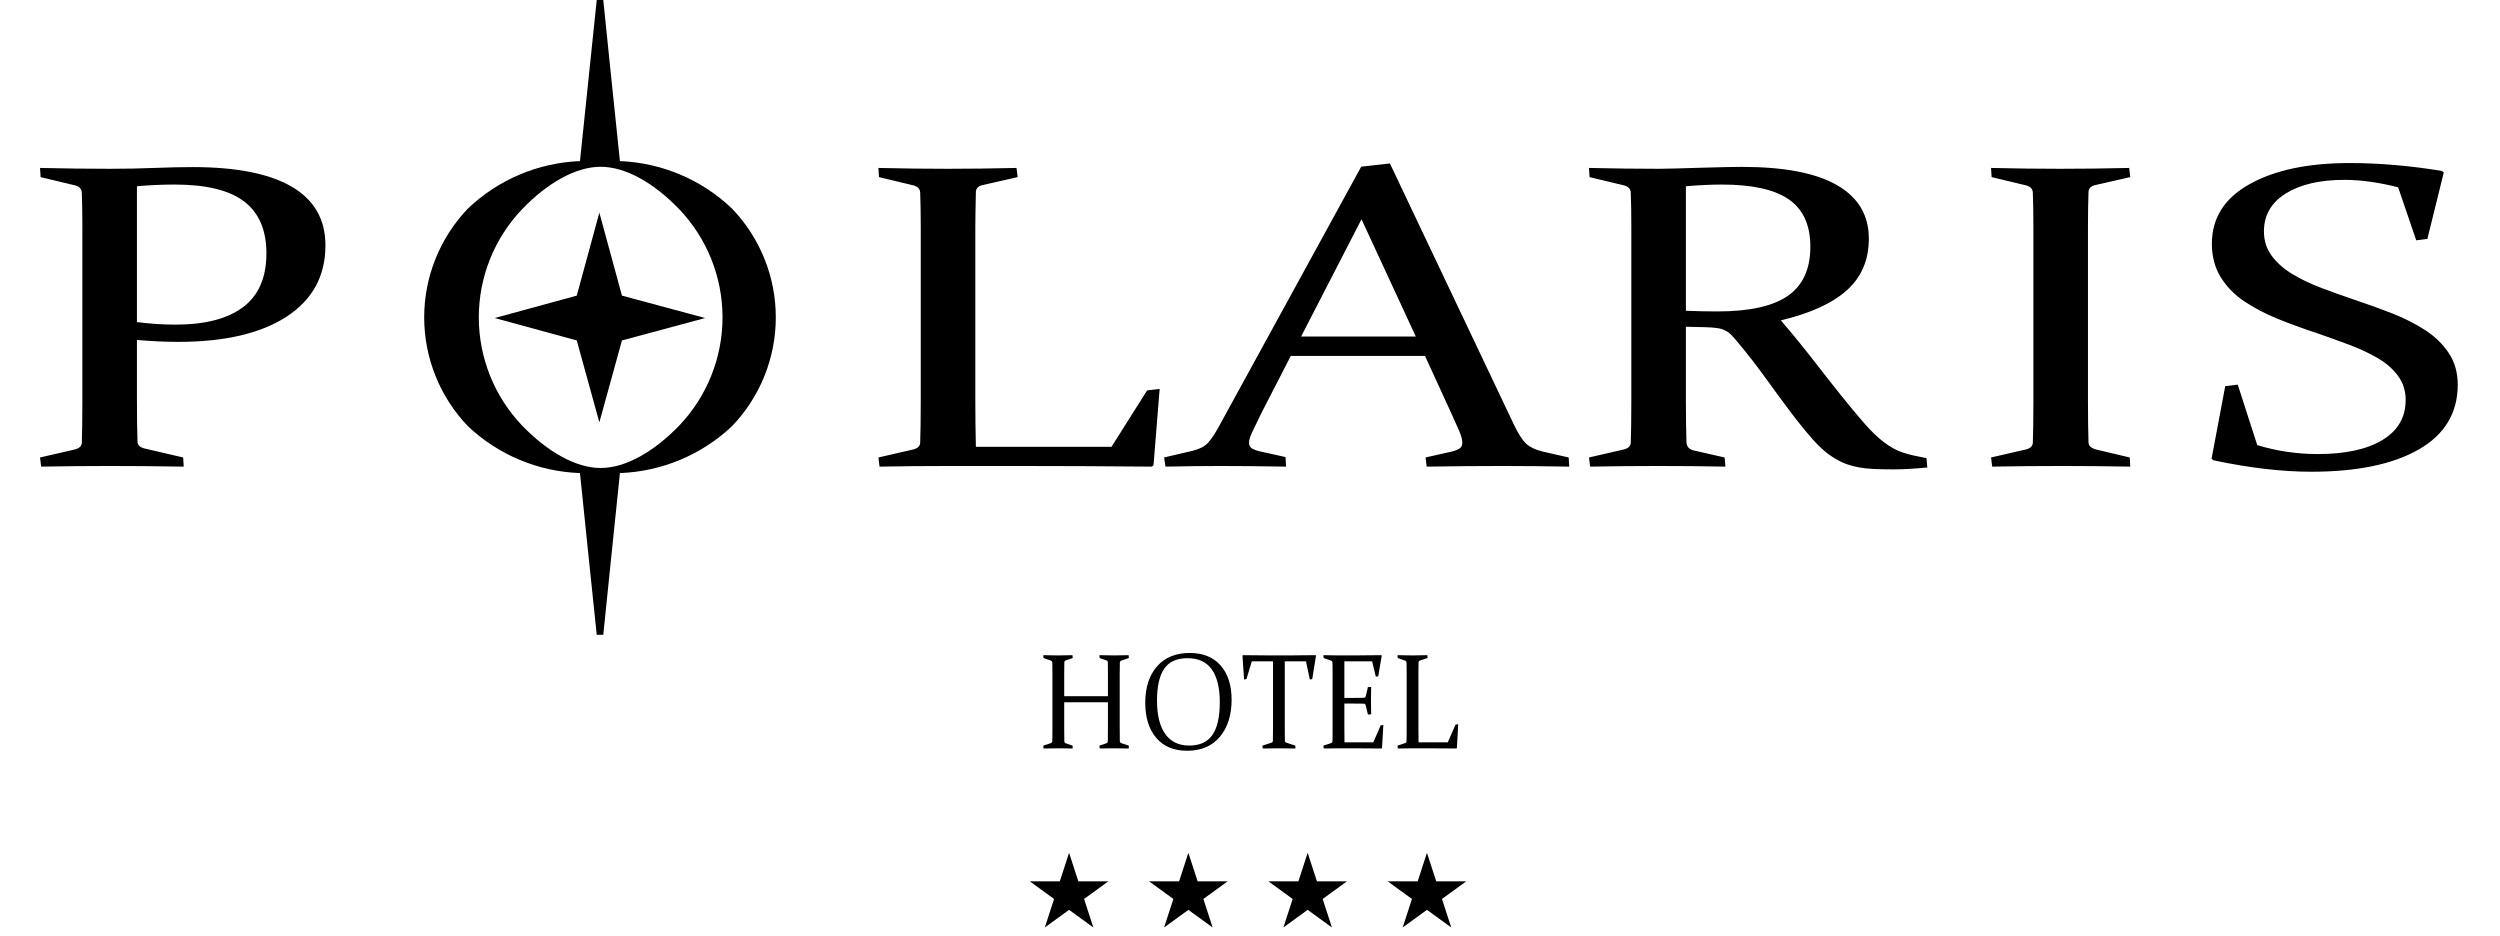
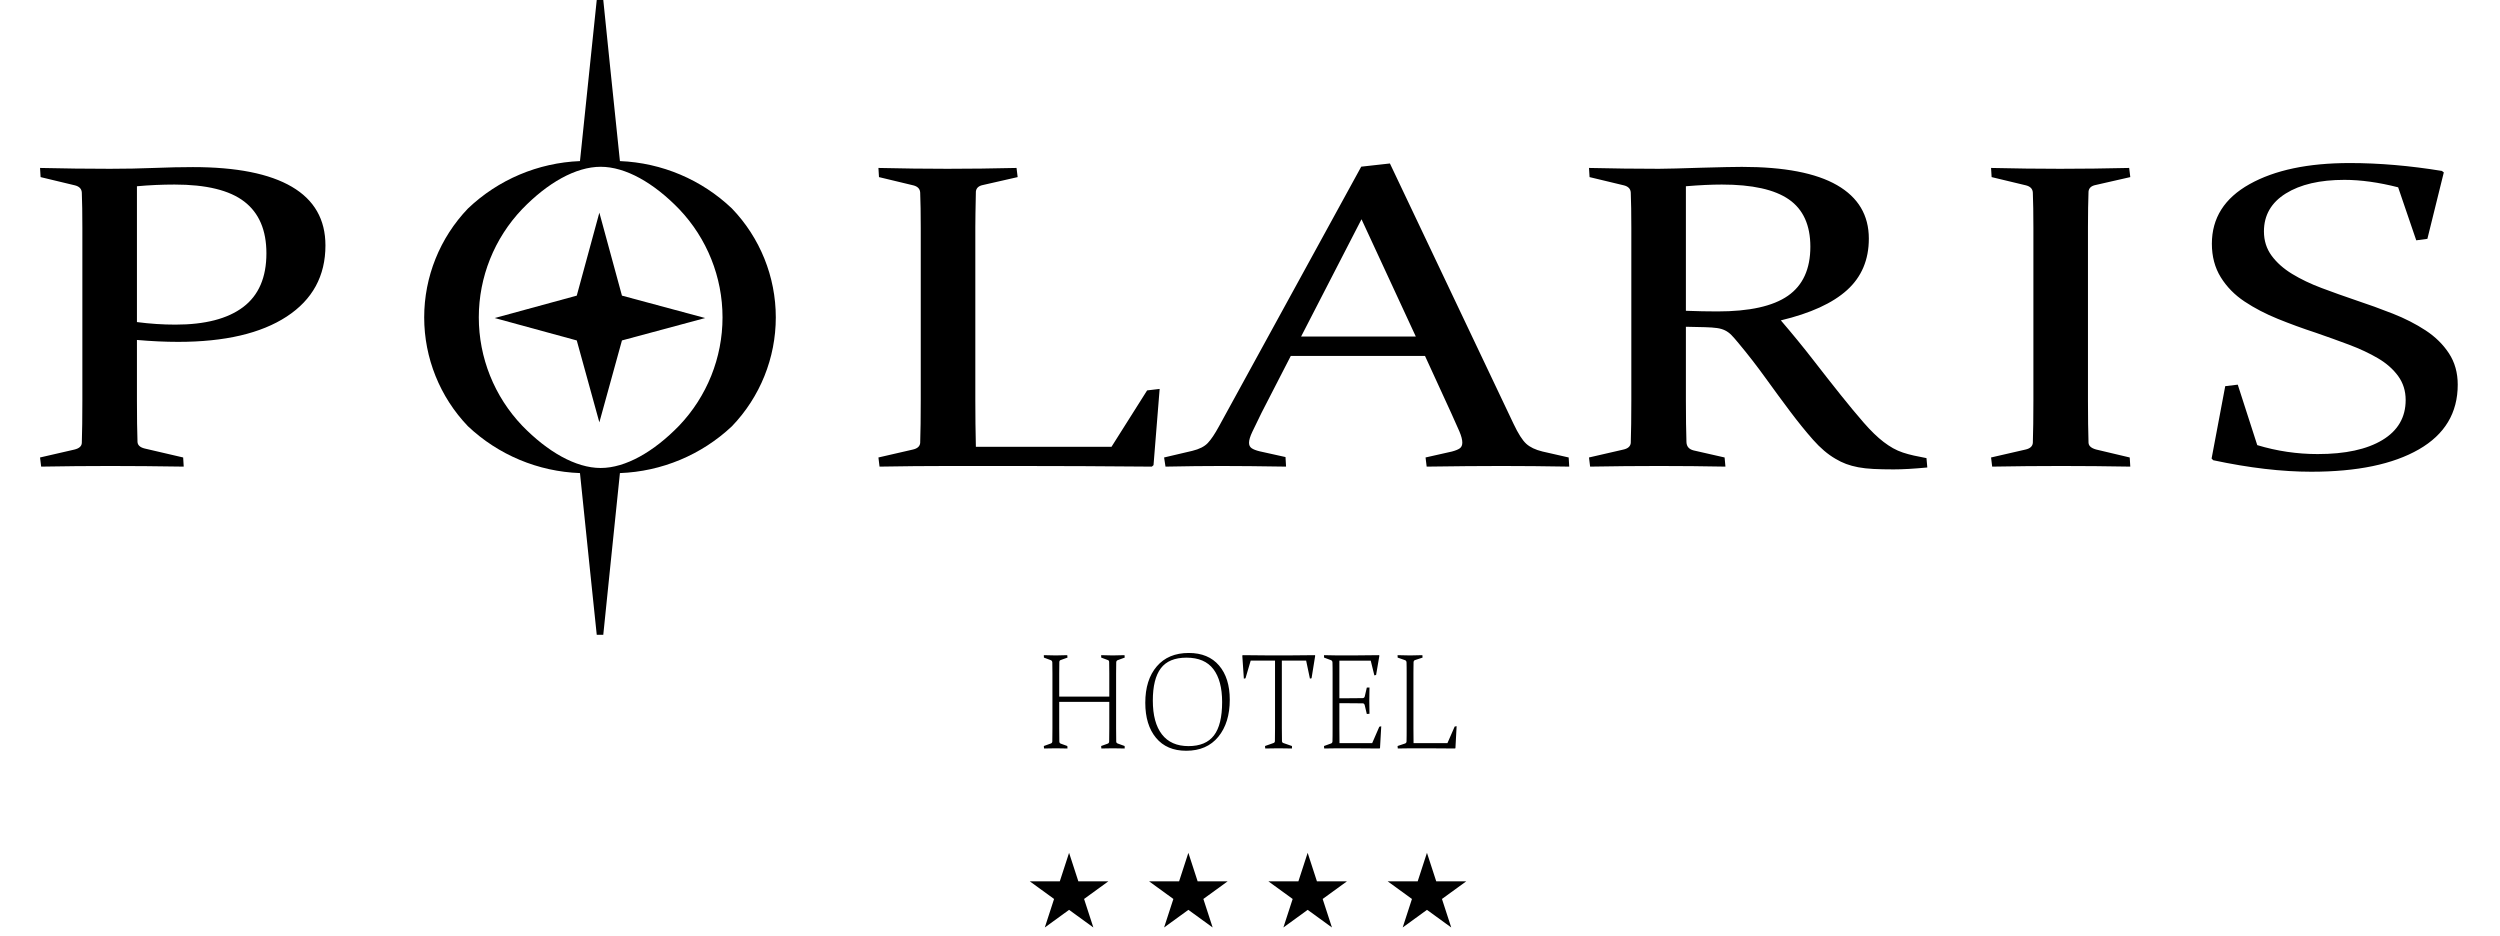
<svg xmlns="http://www.w3.org/2000/svg" width="294" height="110" viewBox="0 0 294 110">
  <g fill="#000">
    <path d="M16.104 37.876Q18.396 38.176 20.623 38.176Q25.862 38.176 28.596 36.111Q31.33 34.046 31.33 29.789Q31.33 25.709 28.727 23.706Q26.124 21.703 20.525 21.703Q18.331 21.703 16.104 21.903ZM16.104 47.114Q16.104 48.616 16.12 49.818Q16.137 51.02 16.17 51.971Q16.202 52.547 17.021 52.747L21.54 53.799L21.605 54.875Q16.857 54.8 12.961 54.8Q8.998 54.8 4.84 54.875L4.709 53.799L8.737 52.872Q9.588 52.672 9.621 52.096Q9.653 51.095 9.67 49.855Q9.686 48.616 9.686 47.114V26.81Q9.686 25.533 9.67 24.507Q9.653 23.481 9.621 22.654Q9.588 22.003 8.835 21.803L4.774 20.827L4.709 19.75Q8.933 19.85 12.928 19.85Q15.613 19.85 18.118 19.75Q20.623 19.65 22.686 19.65Q30.381 19.65 34.326 21.966Q38.272 24.282 38.272 28.863Q38.272 34.246 33.721 37.225Q29.169 40.204 20.95 40.204Q18.691 40.204 16.104 39.979Z M114.698 26.71V47.064Q114.698 49.843 114.763 52.547H130.71L134.901 45.912L136.374 45.737L135.654 54.7L135.458 54.875Q126.977 54.8 119.773 54.8H111.554Q107.592 54.8 103.433 54.875L103.303 53.799L107.33 52.872Q108.149 52.697 108.214 52.096Q108.247 51.095 108.263 49.855Q108.28 48.616 108.28 47.114V26.81Q108.28 25.533 108.263 24.507Q108.247 23.481 108.214 22.654Q108.181 22.003 107.428 21.803L103.368 20.827L103.303 19.75Q107.527 19.85 111.423 19.85Q115.352 19.85 119.544 19.75L119.675 20.827L115.614 21.753Q114.829 21.903 114.763 22.529Q114.73 23.405 114.714 25.083Q114.698 26.76 114.698 26.71Z M163.454 19.224 177.993 49.843Q178.811 51.57 179.483 52.184Q180.154 52.797 181.398 53.098L184.476 53.799L184.542 54.875Q180.252 54.8 176.585 54.8Q172.852 54.8 167.776 54.875L167.645 53.799L170.756 53.098Q171.411 52.922 171.689 52.71Q171.968 52.497 171.968 52.046Q171.968 51.545 171.624 50.732Q171.28 49.918 170.658 48.566L167.58 41.857H151.797L148.359 48.541Q147.671 49.943 147.278 50.769Q146.885 51.595 146.885 52.071Q146.885 52.497 147.196 52.71Q147.508 52.922 148.13 53.073L151.175 53.749L151.24 54.875Q146.591 54.8 143.644 54.8Q140.697 54.8 137.062 54.875L136.898 53.799L140.206 53.022Q141.45 52.722 142.039 52.096Q142.629 51.47 143.349 50.143L160.081 19.6ZM153.009 39.578H166.499L160.114 25.784Z M198.261 47.114Q198.261 48.616 198.278 49.818Q198.294 51.02 198.327 51.996Q198.36 52.772 199.178 52.972L202.813 53.799L202.911 54.875Q199.015 54.8 195.118 54.8Q191.156 54.8 186.997 54.875L186.866 53.799L190.894 52.872Q191.713 52.697 191.778 52.096Q191.811 51.095 191.827 49.855Q191.844 48.616 191.844 47.114V26.81Q191.844 25.533 191.827 24.507Q191.811 23.481 191.778 22.654Q191.745 22.003 190.992 21.803L186.932 20.827L186.866 19.75Q191.09 19.85 195.085 19.85Q195.871 19.85 197.083 19.813Q198.294 19.775 200.03 19.725Q201.798 19.675 202.977 19.65Q204.155 19.625 204.843 19.625Q212.309 19.625 216.042 21.778Q219.775 23.931 219.775 28.062Q219.775 31.792 217.22 34.108Q214.666 36.424 209.427 37.676Q211.49 40.079 213.226 42.32Q214.961 44.56 216.451 46.426Q217.941 48.291 219.185 49.718Q220.429 51.145 221.51 51.971Q222.067 52.397 222.623 52.71Q223.18 53.022 223.786 53.223Q224.392 53.423 225.063 53.573Q225.734 53.723 226.553 53.874L226.651 54.975Q224.293 55.201 222.689 55.201Q221.346 55.201 220.331 55.15Q219.316 55.1 218.53 54.95Q217.744 54.8 217.106 54.562Q216.467 54.324 215.845 53.949Q214.503 53.173 213.209 51.708Q211.916 50.244 210.524 48.391Q209.133 46.538 207.626 44.448Q206.12 42.357 204.45 40.354Q203.959 39.754 203.615 39.403Q203.271 39.053 202.862 38.852Q202.453 38.652 201.912 38.577Q201.372 38.502 200.521 38.477L198.261 38.427ZM198.261 36.549Q200.259 36.624 201.962 36.624Q207.626 36.624 210.262 34.784Q212.898 32.944 212.898 29.013Q212.898 25.208 210.377 23.455Q207.856 21.703 202.485 21.703Q201.569 21.703 200.521 21.753Q199.473 21.803 198.261 21.903Z M245.544 47.114Q245.544 48.616 245.561 49.843Q245.577 51.07 245.61 52.071Q245.643 52.697 246.756 52.922L250.456 53.799L250.522 54.875Q246.298 54.8 242.401 54.8Q238.439 54.8 234.28 54.875L234.149 53.799L238.177 52.872Q238.996 52.697 239.061 52.096Q239.094 51.095 239.11 49.855Q239.127 48.616 239.127 47.114V26.81Q239.127 25.533 239.11 24.507Q239.094 23.481 239.061 22.654Q239.028 22.003 238.275 21.803L234.215 20.827L234.149 19.75Q238.373 19.85 242.27 19.85Q246.199 19.85 250.391 19.75L250.522 20.827L246.461 21.753Q245.675 21.903 245.61 22.529Q245.577 23.405 245.561 24.444Q245.544 25.483 245.544 26.71Z M282.022 22.028Q278.584 21.152 275.702 21.152Q271.38 21.152 268.809 22.754Q266.239 24.357 266.239 27.211Q266.239 28.838 267.139 30.065Q268.04 31.292 269.563 32.218Q271.085 33.144 273.017 33.87Q274.949 34.596 277.012 35.297Q279.271 36.048 281.4 36.887Q283.528 37.726 285.247 38.852Q286.966 39.979 287.998 41.556Q289.029 43.133 289.029 45.236Q289.029 50.218 284.461 52.847Q279.893 55.476 271.806 55.476Q266.599 55.476 260.279 54.124L260.083 53.924L261.687 45.412L263.161 45.236L265.453 52.347Q268.924 53.398 272.559 53.398Q277.438 53.398 280.172 51.746Q282.906 50.093 282.906 47.039Q282.906 45.437 282.022 44.222Q281.138 43.008 279.648 42.132Q278.158 41.256 276.259 40.542Q274.36 39.829 272.329 39.128Q270.037 38.377 267.876 37.5Q265.715 36.624 263.963 35.46Q262.211 34.296 261.164 32.606Q260.116 30.916 260.116 28.663Q260.116 24.131 264.553 21.653Q268.989 19.174 276.324 19.174Q281.498 19.174 287.163 20.101L287.392 20.276L285.46 28.087L284.15 28.262Z" />
-     <path d="M125.151 82.586V85.598Q125.151 86.521 125.165 87.147Q125.172 87.358 125.348 87.413L126.133 87.687L126.154 88.023Q125.313 88.0 124.472 88.0Q123.632 88.0 122.721 88.023L122.692 87.687L123.561 87.398Q123.745 87.335 123.752 87.155Q123.766 86.521 123.766 85.598V79.253Q123.766 78.471 123.752 77.954Q123.745 77.751 123.582 77.688L122.706 77.383L122.692 77.047Q123.604 77.078 124.444 77.078Q125.292 77.078 126.118 77.047L126.154 77.383L125.348 77.657Q125.172 77.704 125.165 77.9Q125.151 78.463 125.151 79.222V81.874H130.293V79.222Q130.293 78.463 130.279 77.9Q130.272 77.704 130.096 77.657L129.311 77.383L129.297 77.047Q130.159 77.078 131 77.078Q131.84 77.078 132.723 77.047L132.752 77.383L131.862 77.688Q131.699 77.751 131.692 77.954Q131.678 78.471 131.678 79.253V85.598Q131.678 86.521 131.692 87.155Q131.699 87.335 131.883 87.398L132.737 87.687L132.752 88.023Q131.819 88.0 130.971 88.0Q130.131 88.0 129.326 88.023L129.297 87.687L130.096 87.413Q130.272 87.358 130.279 87.147Q130.293 86.521 130.293 85.598V82.586Z M136.063 82.39Q136.063 84.95 137.03 86.314Q137.996 87.678 139.862 87.678Q141.699 87.678 142.573 86.44Q143.447 85.202 143.447 82.555Q143.447 80.073 142.517 78.738Q141.587 77.402 139.649 77.402Q137.769 77.402 136.916 78.639Q136.063 79.876 136.063 82.39ZM144.837 82.289Q144.837 84.996 143.459 86.643Q142.082 88.289 139.604 88.289Q137.256 88.289 135.969 86.768Q134.682 85.246 134.682 82.649Q134.682 79.942 136.066 78.365Q137.451 76.789 139.906 76.789Q142.263 76.789 143.55 78.264Q144.837 79.738 144.837 82.289Z M150.412 88.0Q149.543 88.0 148.491 88.023L148.462 87.687L149.508 87.343Q149.684 87.288 149.691 87.1Q149.706 86.506 149.706 85.583V77.775H147.212L146.583 79.856L146.301 79.91L146.117 77.11L146.166 77.047Q147.904 77.078 149.494 77.078H151.38Q152.962 77.078 154.721 77.047L154.763 77.11L154.318 79.856L154.036 79.91L153.584 77.775H151.09V85.583Q151.09 86.506 151.104 87.1Q151.111 87.288 151.288 87.343L152.333 87.687L152.348 88.023Q151.253 88.0 150.412 88.0Z M157.391 77.078H159.108Q160.69 77.078 162.449 77.047L162.492 77.11L162.082 79.527L161.799 79.582L161.361 77.775H158.098V82.078H158.741Q159.475 82.078 160.379 82.062Q160.563 82.054 160.62 81.858L160.867 80.802L161.248 80.787Q161.227 81.882 161.227 82.406Q161.227 82.915 161.248 84.002L160.867 84.033L160.613 82.962Q160.556 82.758 160.394 82.75Q159.475 82.735 158.734 82.735H158.098V85.583Q158.098 86.451 158.112 87.296H161.503L162.365 85.309L162.682 85.246L162.527 87.969L162.478 88.023Q160.648 88.0 159.101 88.0H157.42Q156.565 88.0 155.668 88.023L155.639 87.687L156.508 87.398Q156.685 87.343 156.699 87.155Q156.706 86.842 156.71 86.455Q156.713 86.068 156.713 85.598V79.253Q156.713 78.854 156.71 78.533Q156.706 78.213 156.699 77.954Q156.692 77.751 156.53 77.688L155.654 77.383L155.639 77.047Q156.551 77.078 157.391 77.078Z M166.808 79.222V85.583Q166.808 86.451 166.822 87.296H170.262L171.166 85.223L171.484 85.168L171.329 87.969L171.287 88.023Q169.457 88.0 167.903 88.0H166.13Q165.275 88.0 164.378 88.023L164.35 87.687L165.218 87.398Q165.395 87.343 165.409 87.155Q165.416 86.842 165.42 86.455Q165.423 86.068 165.423 85.598V79.253Q165.423 78.854 165.42 78.533Q165.416 78.213 165.409 77.954Q165.402 77.751 165.24 77.688L164.364 77.383L164.35 77.047Q165.261 77.078 166.101 77.078Q166.949 77.078 167.853 77.047L167.882 77.383L167.006 77.673Q166.836 77.72 166.822 77.915Q166.815 78.189 166.811 78.713Q166.808 79.238 166.808 79.222Z" />
+     <path d="M124.563 82.542V85.642Q124.563 86.565 124.577 87.197Q124.584 87.402 124.761 87.457L125.517 87.731L125.538 88.023Q124.725 88.0 124.167 88.0Q123.632 88.0 122.777 88.023L122.754 87.731L123.561 87.441Q123.745 87.379 123.752 87.199Q123.766 86.565 123.766 85.642V79.209Q123.766 78.427 123.752 77.911Q123.745 77.707 123.582 77.638L122.763 77.333L122.754 77.047Q123.609 77.078 124.167 77.078Q124.71 77.078 125.508 77.047L125.538 77.333L124.761 77.613Q124.584 77.654 124.577 77.856Q124.563 78.419 124.563 79.178V81.924H130.452V79.178Q130.452 78.419 130.437 77.856Q130.43 77.654 130.254 77.613L129.504 77.333L129.495 77.047Q130.329 77.078 130.864 77.078Q131.422 77.078 132.243 77.047L132.266 77.333L131.432 77.638Q131.27 77.707 131.268 77.911Q131.254 78.427 131.254 79.209V85.642Q131.254 86.565 131.268 87.199Q131.27 87.379 131.453 87.441L132.257 87.731L132.266 88.023Q131.395 88.0 130.847 88.0Q130.289 88.0 129.518 88.023L129.495 87.731L130.254 87.457Q130.43 87.402 130.437 87.197Q130.452 86.565 130.452 85.642V82.542Z M135.572 82.39Q135.572 84.979 136.64 86.361Q137.708 87.743 139.769 87.743Q141.797 87.743 142.759 86.489Q143.722 85.235 143.722 82.555Q143.722 80.045 142.695 78.693Q141.668 77.341 139.53 77.341Q137.455 77.341 136.513 78.592Q135.572 79.843 135.572 82.39ZM144.621 82.289Q144.621 84.996 143.275 86.643Q141.929 88.289 139.498 88.289Q137.205 88.289 135.945 86.768Q134.686 85.246 134.686 82.649Q134.686 79.942 136.039 78.365Q137.391 76.789 139.796 76.789Q142.102 76.789 143.361 78.264Q144.621 79.738 144.621 82.289Z M150.35 88.0Q149.78 88.0 148.79 88.023L148.767 87.731L149.745 87.387Q149.922 87.338 149.929 87.15Q149.943 86.55 149.943 85.626V77.687H147.082L146.47 79.768L146.278 79.81L146.094 77.11L146.144 77.047Q147.882 77.078 149.471 77.078H151.289Q152.866 77.078 154.625 77.047L154.667 77.11L154.239 79.762L154.047 79.804L153.601 77.687H150.745V85.626Q150.745 86.55 150.76 87.15Q150.767 87.338 150.938 87.387L151.932 87.731L151.941 88.023Q150.908 88.0 150.35 88.0Z M157.352 77.078H159.012Q160.487 77.078 162.178 77.047L162.215 77.11L161.828 79.377L161.624 79.425L161.198 77.693H157.51V82.115H158.362Q159.193 82.115 160.255 82.099Q160.439 82.092 160.495 81.902L160.737 80.859L161.051 80.849Q161.029 81.913 161.029 82.406Q161.029 82.883 161.051 83.94L160.737 83.965L160.488 82.918Q160.432 82.721 160.269 82.713Q159.193 82.697 158.355 82.697H157.51V85.676Q157.51 86.551 157.524 87.396H161.367L162.206 85.465L162.434 85.409L162.29 87.969L162.24 88.023Q160.354 88.0 158.903 88.0H157.374Q156.565 88.0 155.724 88.023L155.702 87.731L156.508 87.441Q156.685 87.387 156.699 87.199Q156.706 86.886 156.71 86.499Q156.713 86.111 156.713 85.642V79.209Q156.713 78.804 156.71 78.483Q156.706 78.163 156.699 77.911Q156.692 77.707 156.53 77.638L155.71 77.333L155.702 77.047Q156.551 77.078 157.352 77.078Z M166.22 79.178V85.676Q166.22 86.551 166.234 87.396H170.217L171.07 85.442L171.298 85.399L171.159 87.969L171.123 88.023Q169.225 88.0 167.762 88.0H165.971Q165.275 88.0 164.378 88.023L164.355 87.731L165.218 87.441Q165.395 87.387 165.409 87.199Q165.416 86.886 165.42 86.499Q165.423 86.111 165.423 85.642V79.209Q165.423 78.804 165.42 78.483Q165.416 78.163 165.409 77.911Q165.402 77.707 165.24 77.638L164.364 77.333L164.355 77.047Q165.266 77.078 165.825 77.078Q166.367 77.078 167.271 77.047L167.294 77.333L166.418 77.623Q166.248 77.67 166.234 77.872Q166.227 78.139 166.224 78.666Q166.22 79.194 166.22 79.178Z" />
    <path d="M125.723 100.291L126.813 103.645H130.342L127.487 105.718L128.578 109.071L125.723 106.998L122.869 109.071L123.959 105.718L121.104 103.645H124.633L125.723 100.291Z" />
    <path d="M139.752 100.291L140.842 103.645H144.371L141.516 105.718L142.607 109.071L139.752 106.998L136.898 109.071L137.988 105.718L135.133 103.645H138.662L139.752 100.291Z" />
    <path d="M153.781 100.291L154.871 103.645H158.4L155.545 105.718L156.636 109.071L153.781 106.998L150.927 109.071L152.017 105.718L149.163 103.645H152.691L153.781 100.291Z" />
    <path d="M167.81 100.291L168.901 103.645H172.429L169.574 105.718L170.665 109.071L167.81 106.998L164.956 109.071L166.046 105.718L163.192 103.645H166.72L167.81 100.291Z" />
  </g>
  <g transform="translate(4.355 0)">
    <path fill-rule="evenodd" d="M 68.786,34.766 L 66.129,25.008 L 63.472,34.766 L 53.824,37.401 L 63.472,40.036 L 66.129,49.668 L 68.786,40.036 L 78.575,37.401 L 68.786,34.766 M 66.591,0.0 L 67.388,7.792 L 68.548,18.944 C 73.474,19.141 78.158,21.124 81.721,24.52 C 85.032,27.966 86.879,32.553 86.879,37.324 C 86.879,42.095 85.032,46.682 81.721,50.128 C 78.144,53.495 73.464,55.451 68.548,55.635 L 67.388,66.87 L 66.591,74.649 L 65.822,74.649 L 65.01,66.87 L 63.85,55.635 C 58.933,55.458 54.25,53.5 50.677,50.128 C 47.373,46.679 45.53,42.093 45.53,37.324 C 45.53,32.555 47.373,27.97 50.677,24.52 C 54.24,21.124 58.924,19.141 63.85,18.944 L 65.01,7.792 L 65.822,0.0 L 66.591,0.0 M 75.512,24.59 C 72.534,21.509 69.219,19.614 66.283,19.614 C 63.346,19.614 60.032,21.509 57.054,24.59 C 53.778,28.026 51.952,32.584 51.952,37.324 C 51.952,42.064 53.778,46.623 57.054,50.059 C 60.032,53.125 63.346,55.035 66.283,55.035 C 69.219,55.035 72.534,53.125 75.512,50.059 C 78.787,46.623 80.614,42.064 80.614,37.324 C 80.614,32.584 78.787,28.026 75.512,24.59" />
  </g>
</svg>
